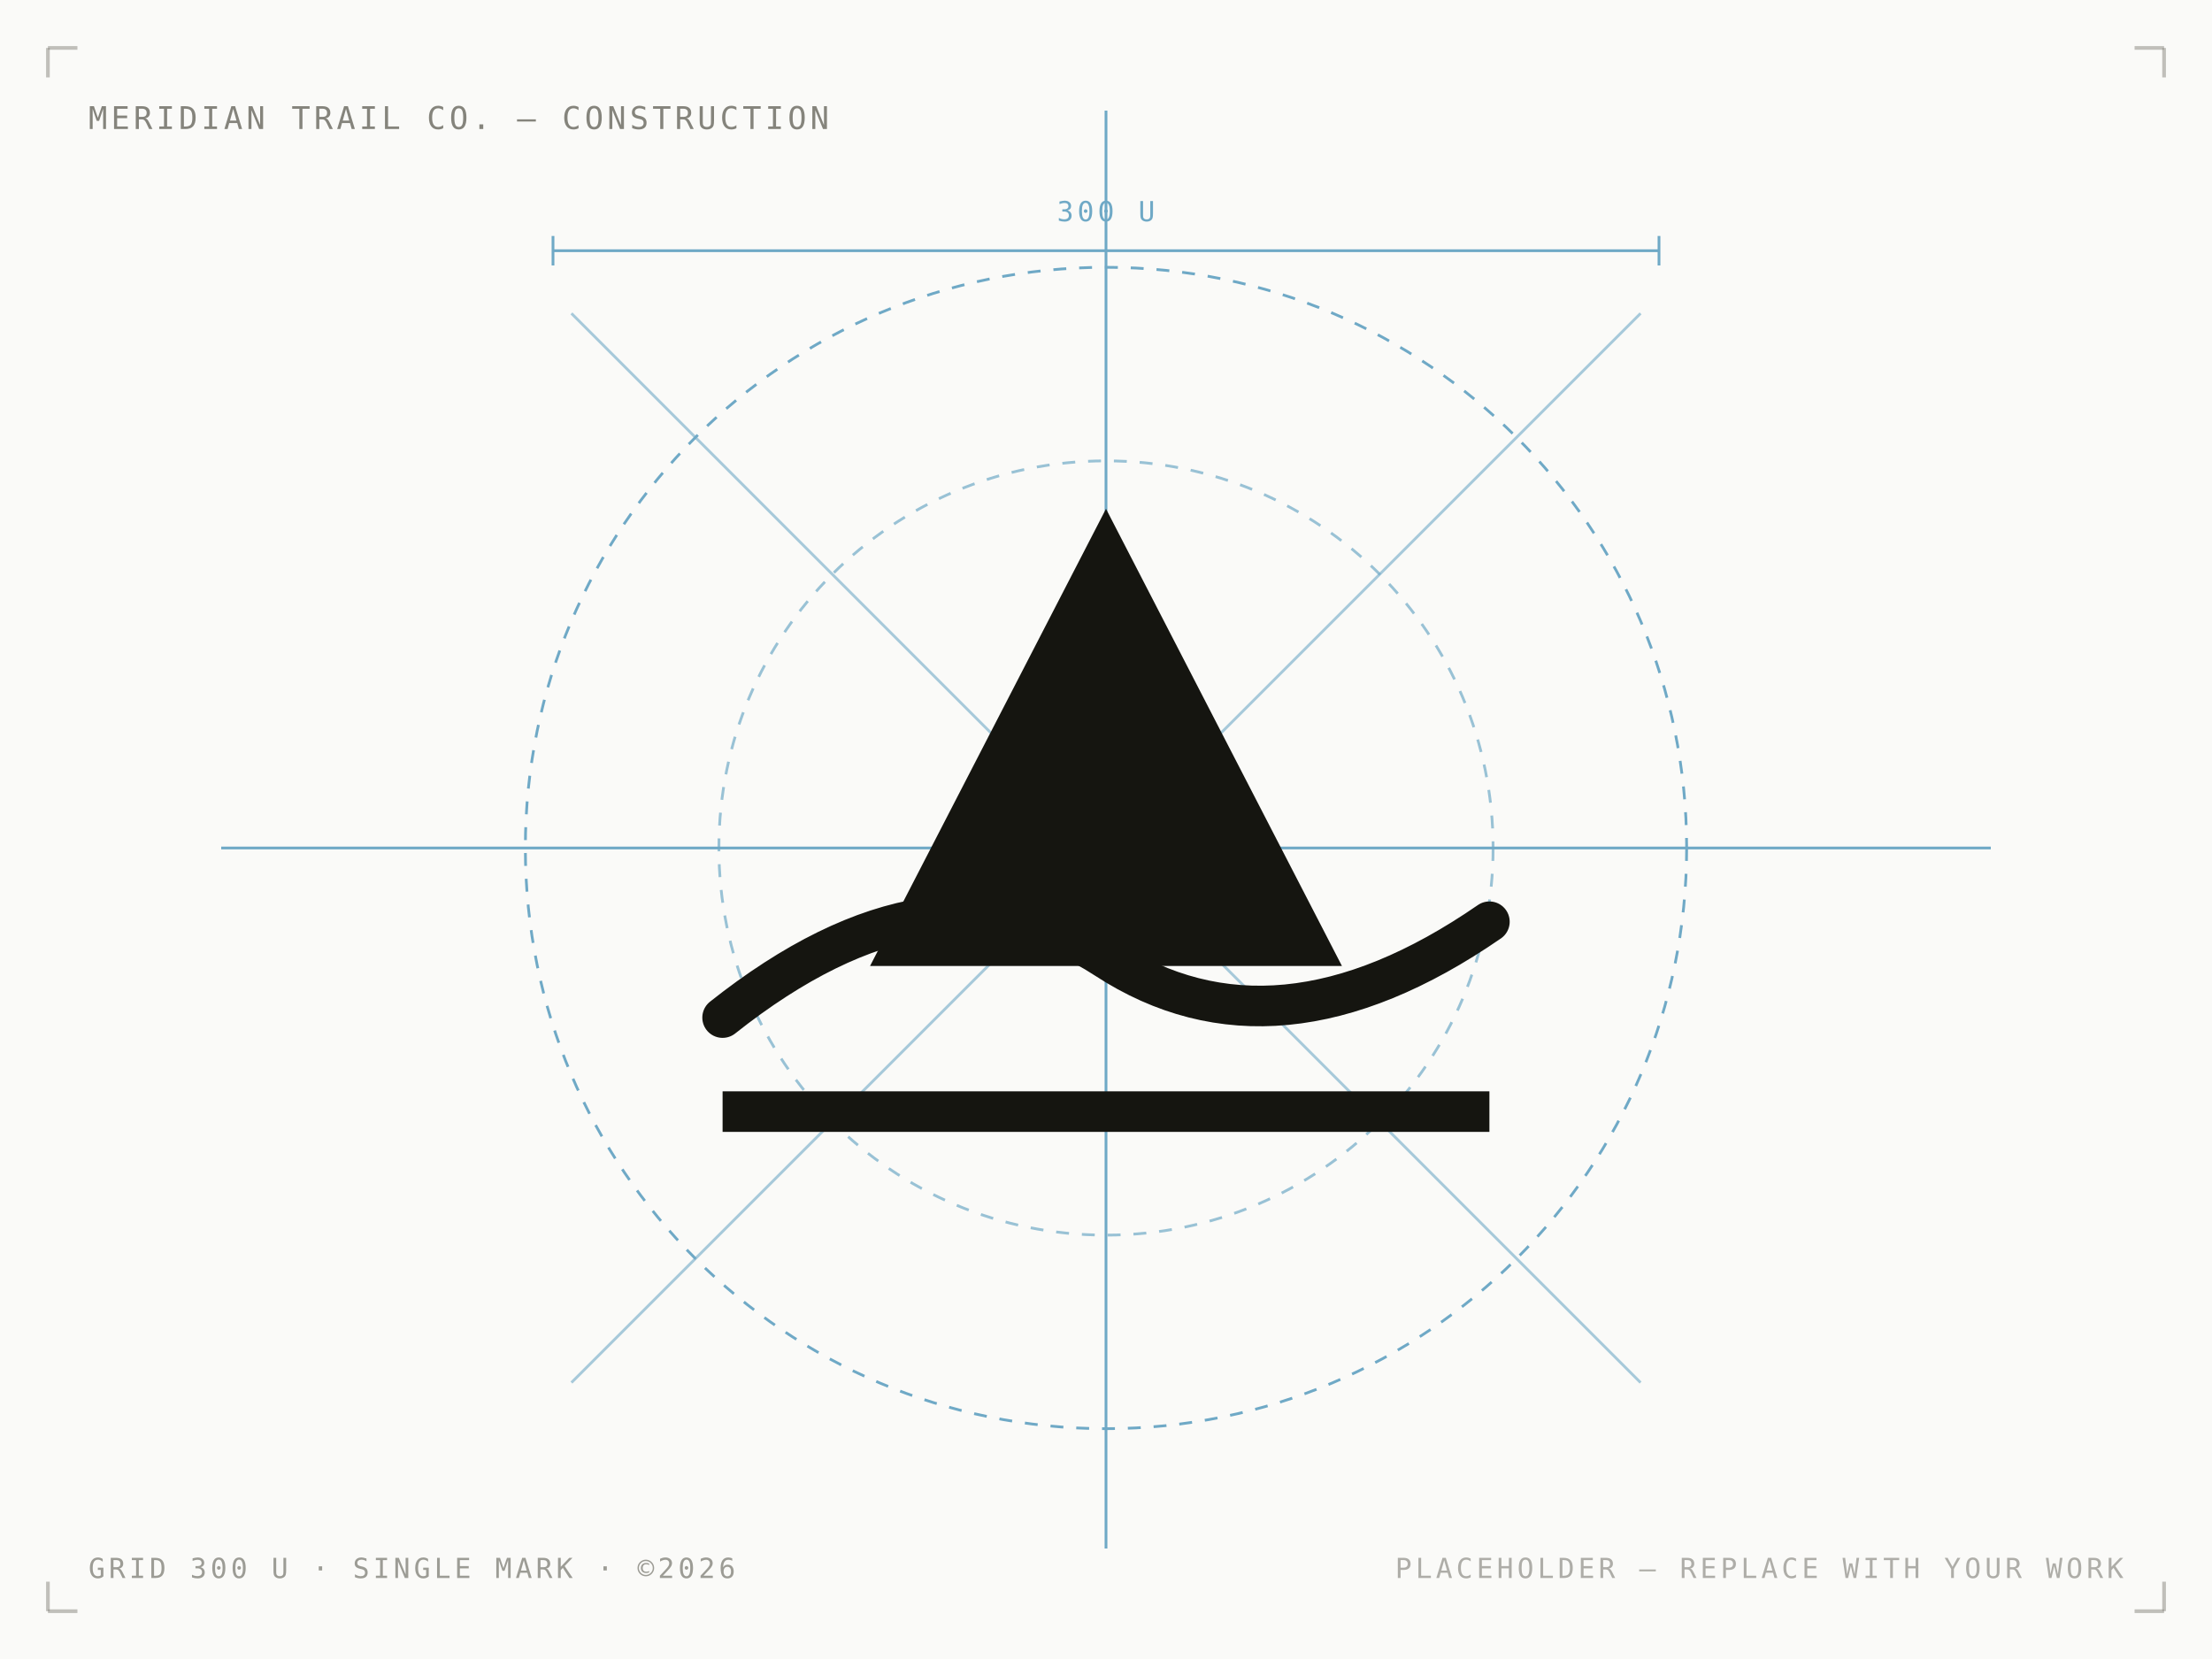
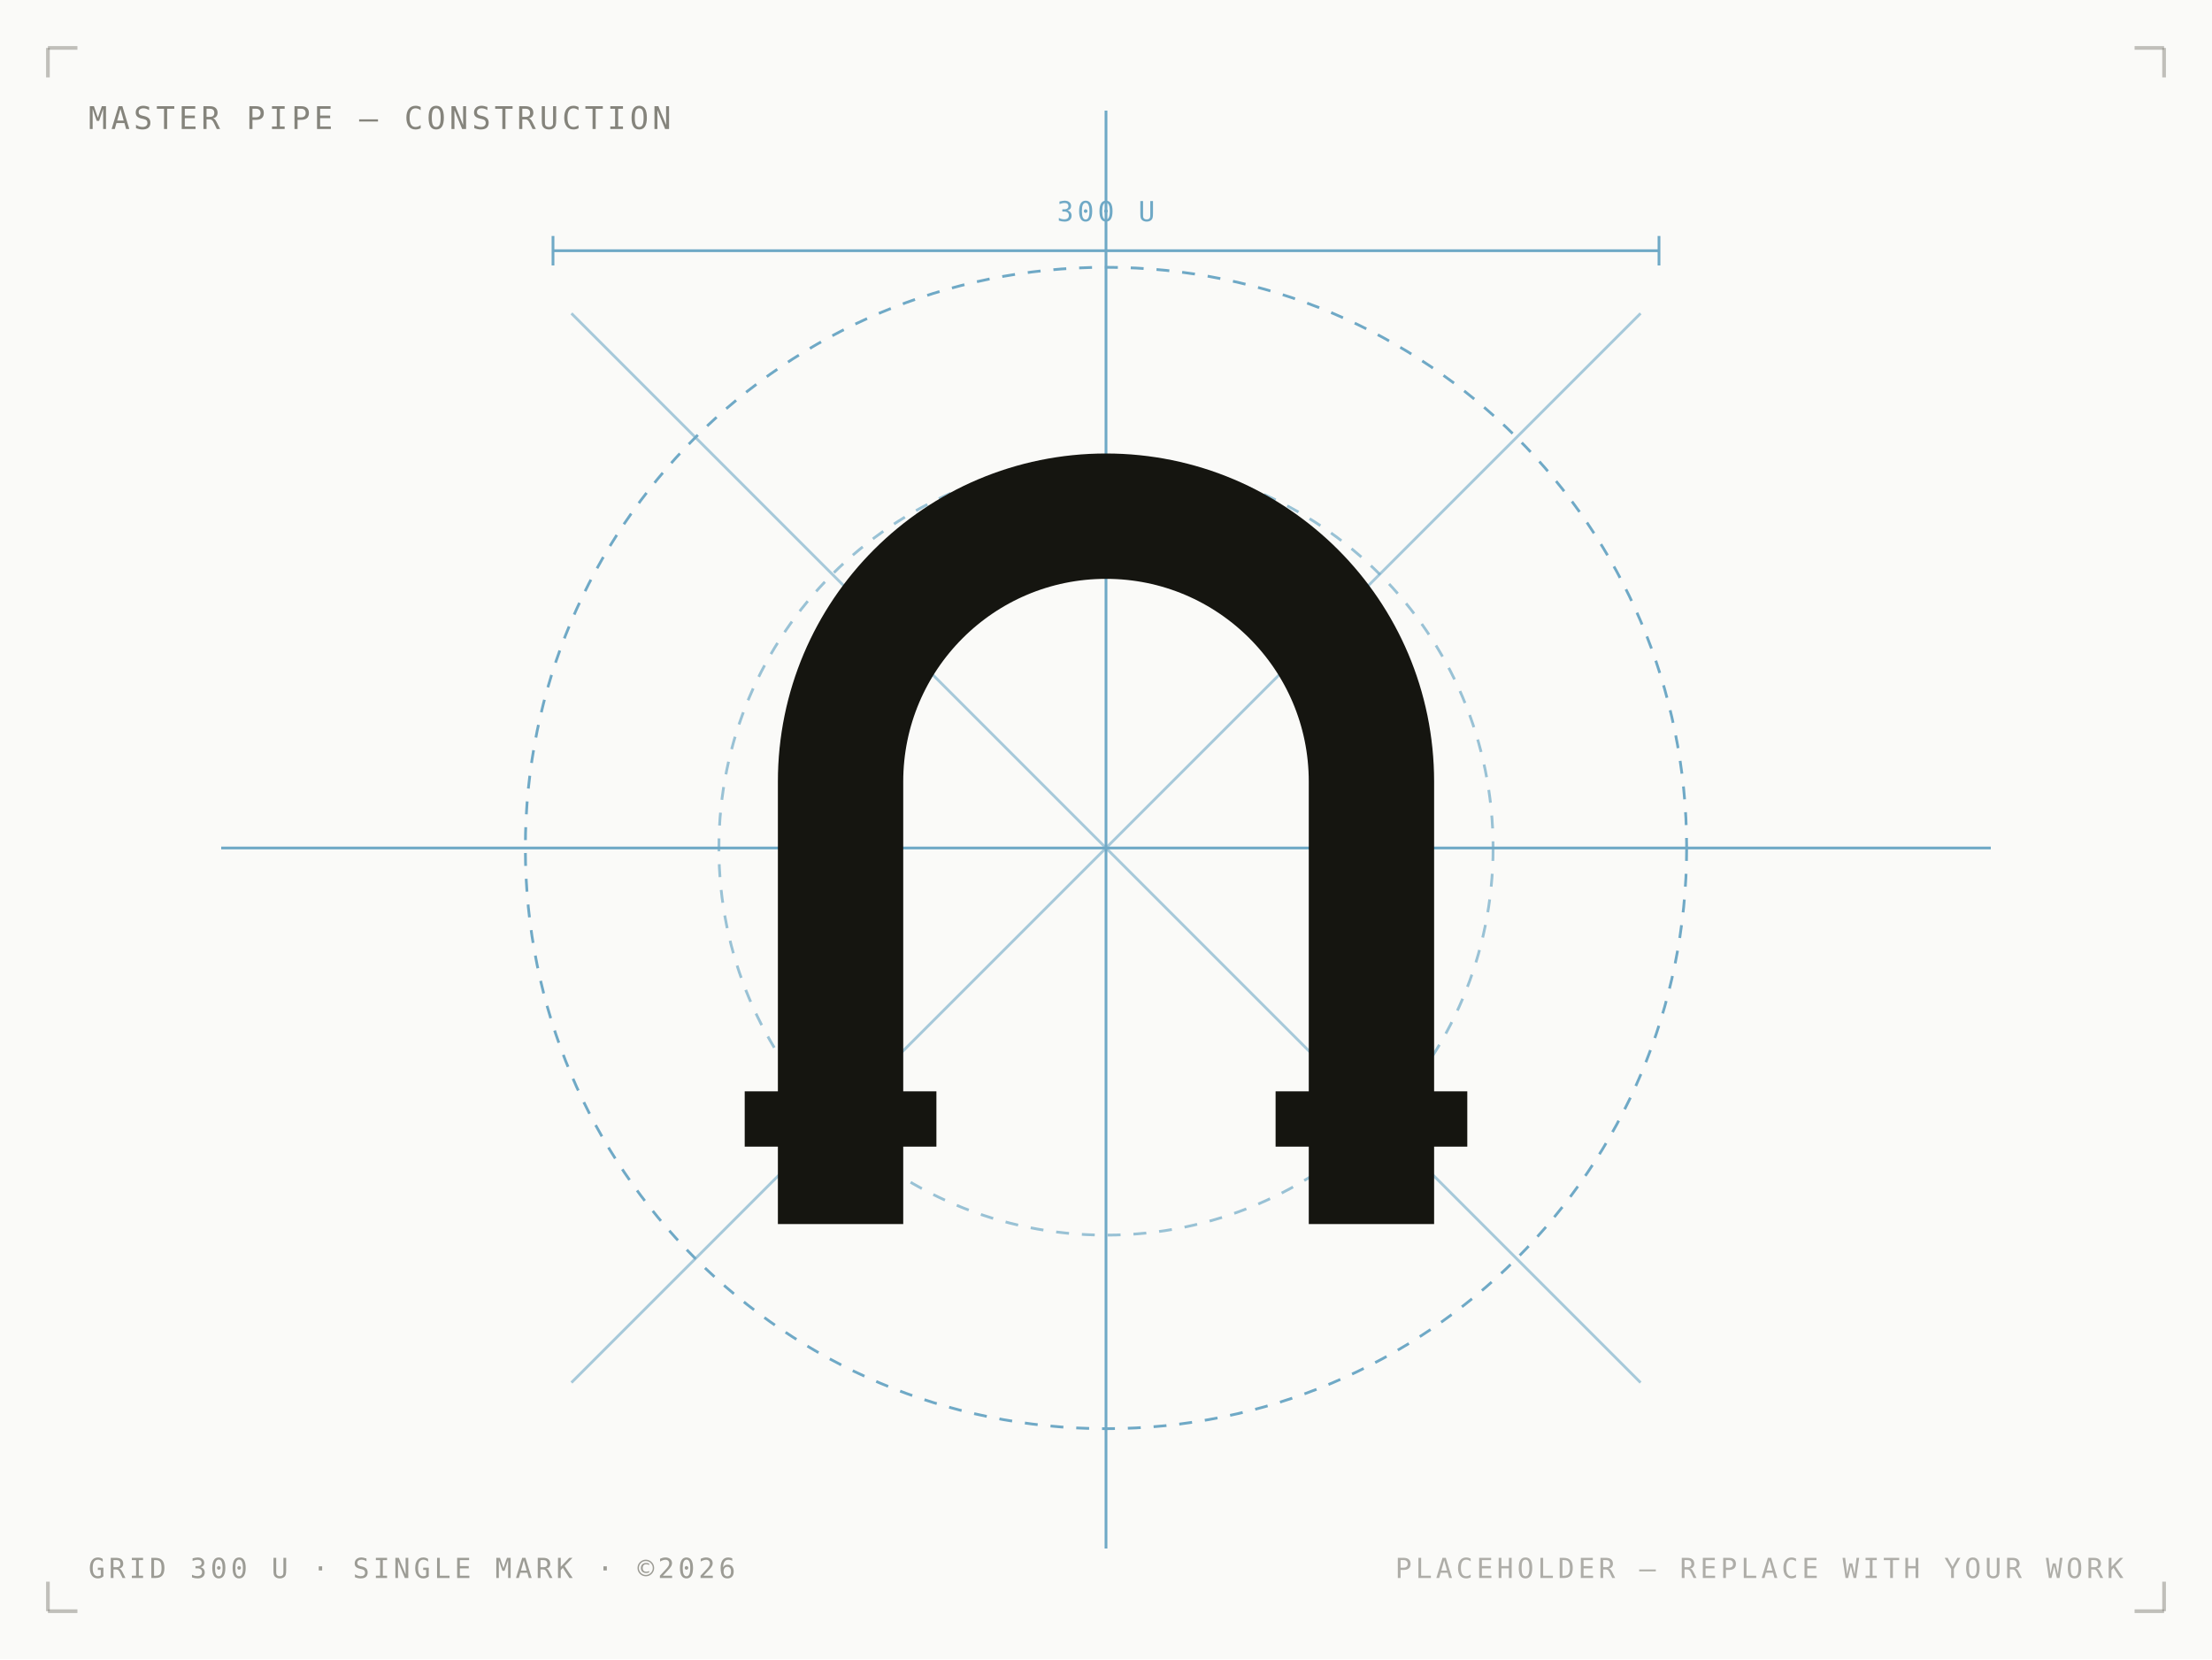
<svg xmlns="http://www.w3.org/2000/svg" viewBox="0 0 1200 900" width="1200" height="900" role="img">
  <rect width="1200" height="900" fill="#fafaf8" />
  <g>
    <line x1="26" y1="42" x2="26" y2="26" stroke="#85847c" stroke-width="2" opacity="0.5" />
    <line x1="26" y1="26" x2="42" y2="26" stroke="#85847c" stroke-width="2" opacity="0.5" />
    <line x1="1158" y1="26" x2="1174" y2="26" stroke="#85847c" stroke-width="2" opacity="0.5" />
    <line x1="1174" y1="26" x2="1174" y2="42" stroke="#85847c" stroke-width="2" opacity="0.5" />
    <line x1="1174" y1="858" x2="1174" y2="874" stroke="#85847c" stroke-width="2" opacity="0.5" />
    <line x1="1174" y1="874" x2="1158" y2="874" stroke="#85847c" stroke-width="2" opacity="0.5" />
    <line x1="42" y1="874" x2="26" y2="874" stroke="#85847c" stroke-width="2" opacity="0.5" />
    <line x1="26" y1="874" x2="26" y2="858" stroke="#85847c" stroke-width="2" opacity="0.5" />
  </g>
  <g stroke="#6fa9c6" stroke-width="1.5">
    <circle cx="600" cy="460" r="315" fill="none" stroke-dasharray="7 7" />
    <circle cx="600" cy="460" r="210" fill="none" stroke-dasharray="7 7" opacity="0.7" />
    <line x1="600" y1="60" x2="600" y2="840" />
    <line x1="120" y1="460" x2="1080" y2="460" />
    <line x1="310" y1="170" x2="890" y2="750" opacity="0.6" />
    <line x1="890" y1="170" x2="310" y2="750" opacity="0.6" />
  </g>
  <g transform="translate(300,160) scale(2)">
-     <polygon points="150,58 214,182 86,182" fill="#151510" />
-     <path d="M46 196 Q104 150 150 180 T254 170" fill="none" stroke="#151510" stroke-width="11" stroke-linecap="round" />
-     <rect x="46" y="216" width="208" height="11" fill="#151510" />
+     <path d="M78 252 V132 A72 72 0 0 1 222 132 V252" fill="none" stroke="#151510" stroke-width="34" />
+     <rect x="52" y="216" width="52" height="15" fill="#151510" />
+     <rect x="196" y="216" width="52" height="15" fill="#151510" />
  </g>
  <g stroke="#6fa9c6" stroke-width="1.5">
    <line x1="300" y1="136" x2="900" y2="136" />
    <line x1="300" y1="128" x2="300" y2="144" />
    <line x1="900" y1="128" x2="900" y2="144" />
  </g>
  <text x="600" y="120" text-anchor="middle" font-family="ui-monospace, 'SF Mono', Menlo, monospace" font-size="15" letter-spacing="2" fill="#6fa9c6" opacity="1">300 U</text>
-   <text x="48" y="70" font-family="ui-monospace, 'SF Mono', Menlo, monospace" font-size="17" letter-spacing="2" fill="#85847c" opacity="1">MERIDIAN TRAIL CO. — CONSTRUCTION</text>
+   <text x="48" y="70" font-family="ui-monospace, 'SF Mono', Menlo, monospace" font-size="17" letter-spacing="2" fill="#85847c" opacity="1">MASTER PIPE — CONSTRUCTION</text>
  <text x="48" y="856" font-family="ui-monospace, 'SF Mono', Menlo, monospace" font-size="15" letter-spacing="2" fill="#85847c" opacity="0.8">GRID 300 U · SINGLE MARK · ©2026</text>
  <text x="1152" y="856" text-anchor="end" font-family="ui-monospace, 'SF Mono', Menlo, monospace" font-size="15" letter-spacing="2" fill="#85847c" opacity="0.65">PLACEHOLDER — REPLACE WITH YOUR WORK</text>
</svg>
